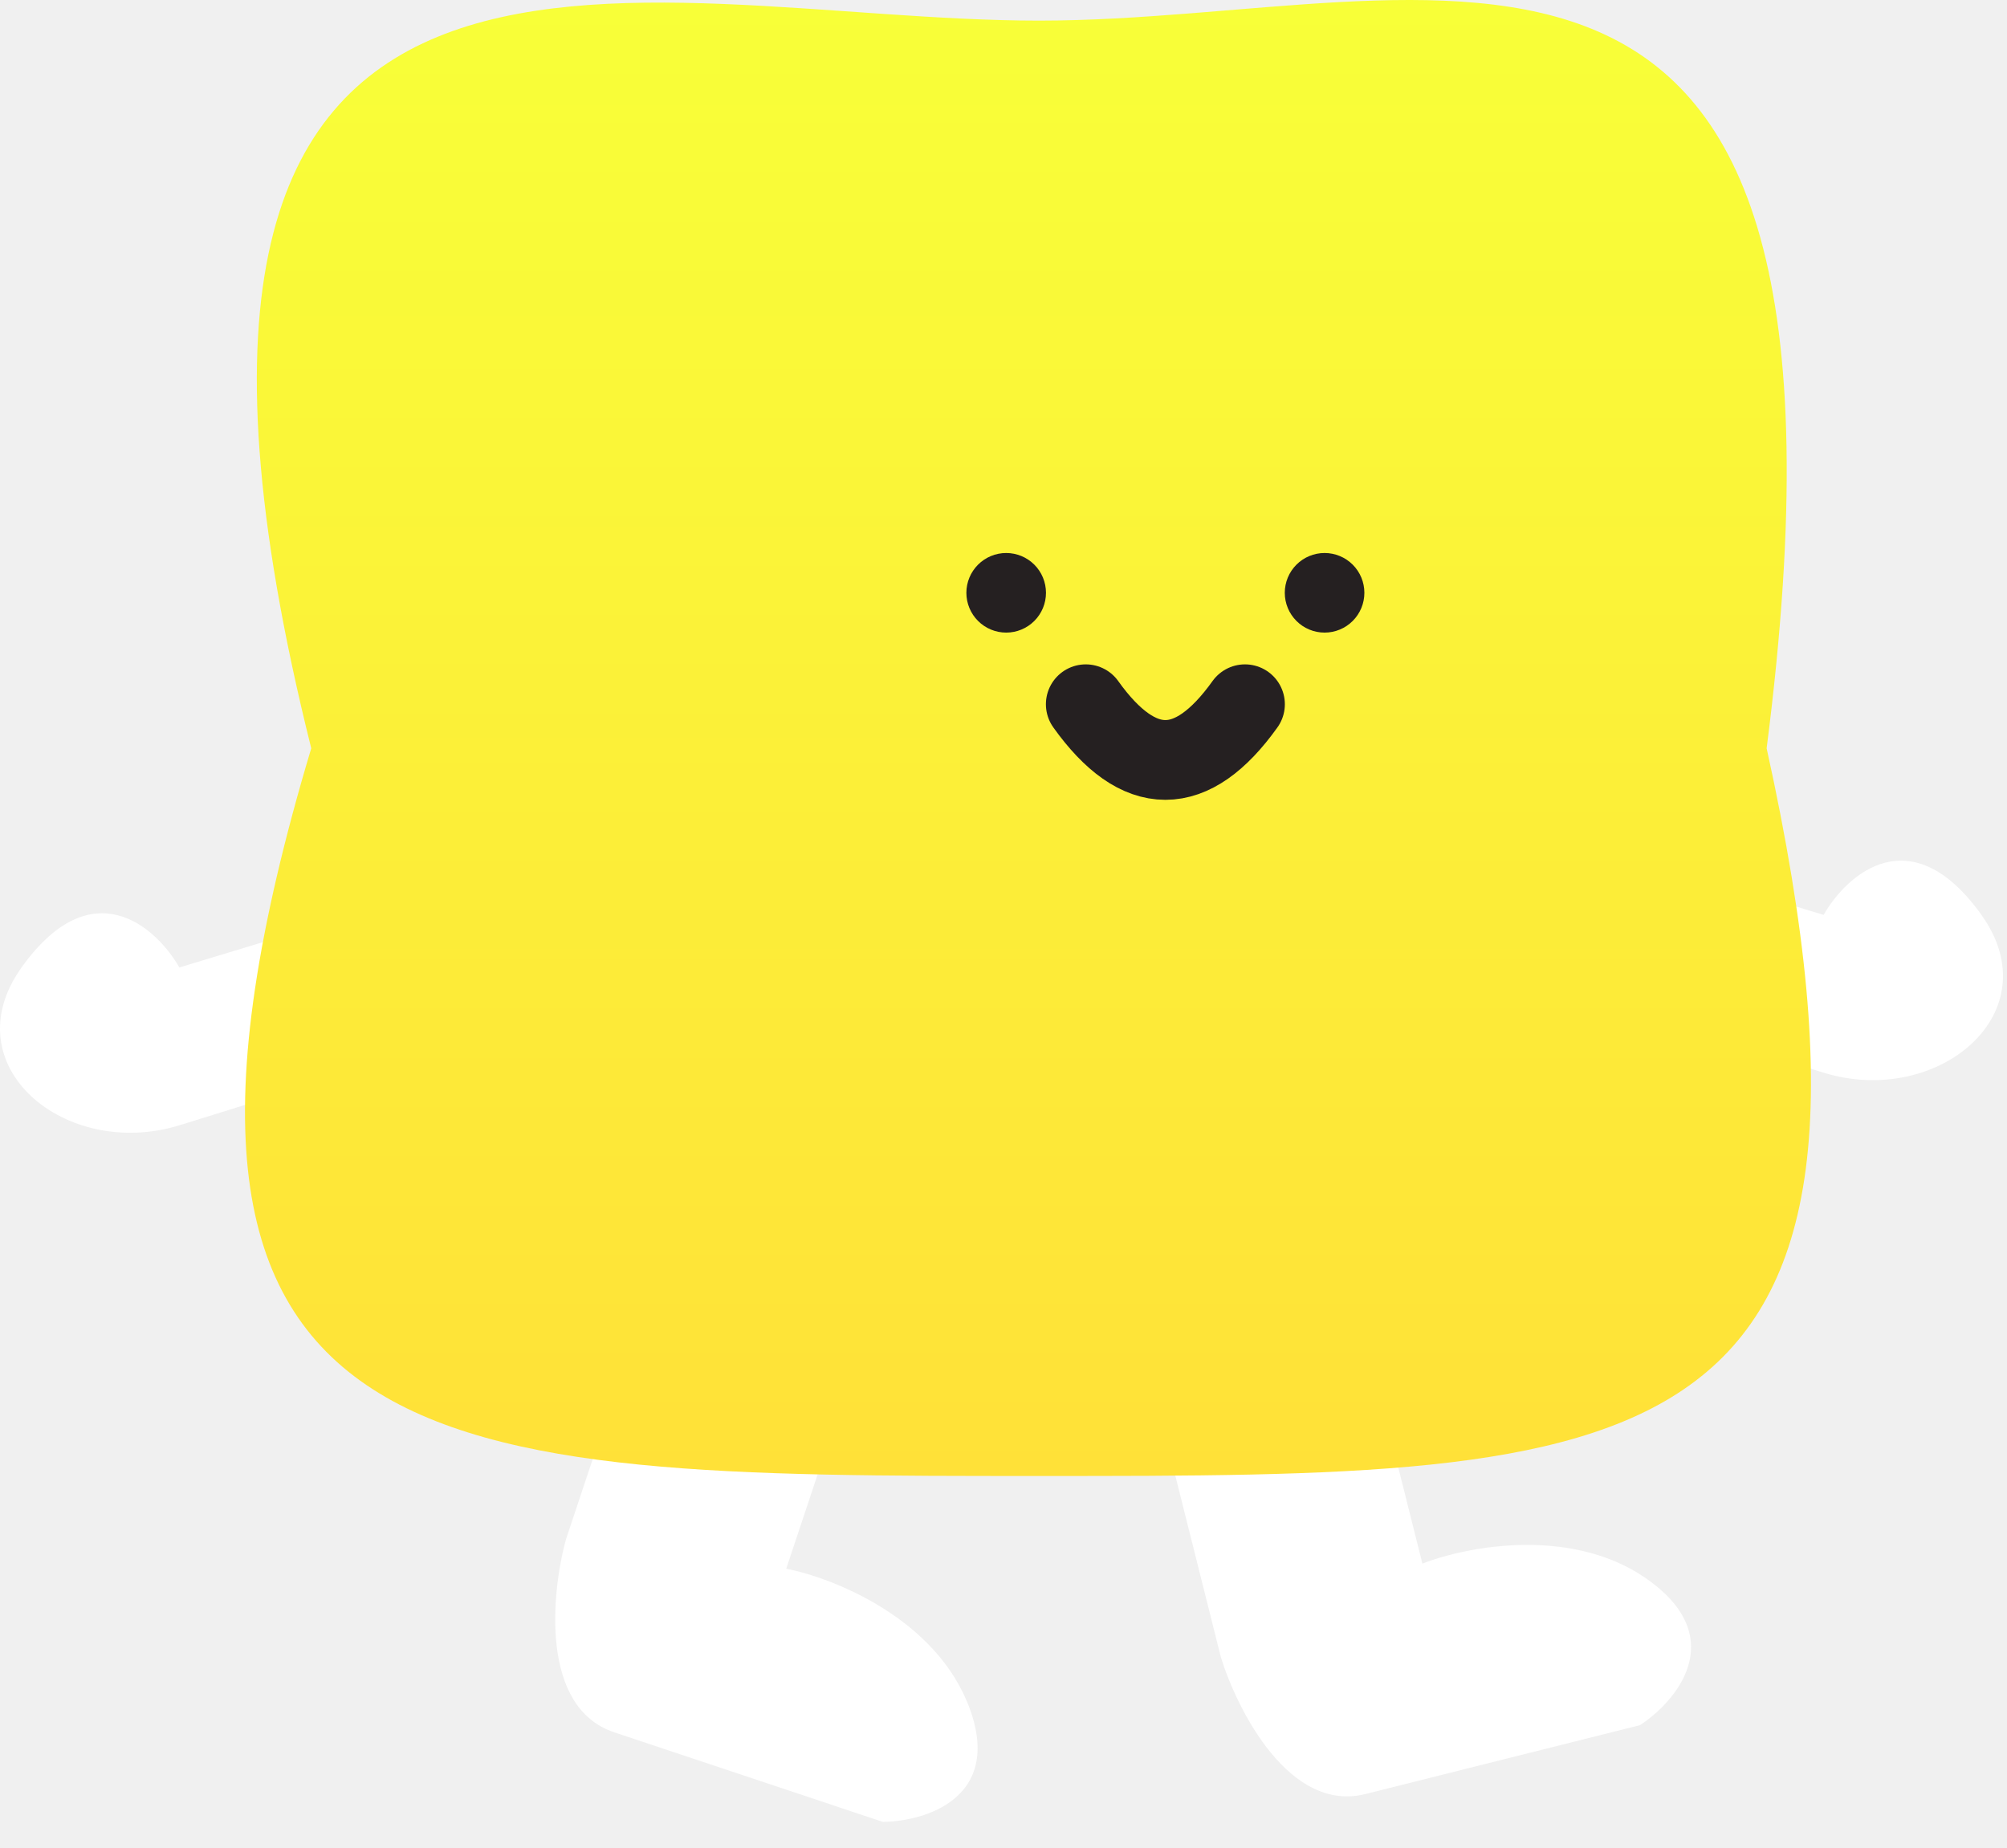
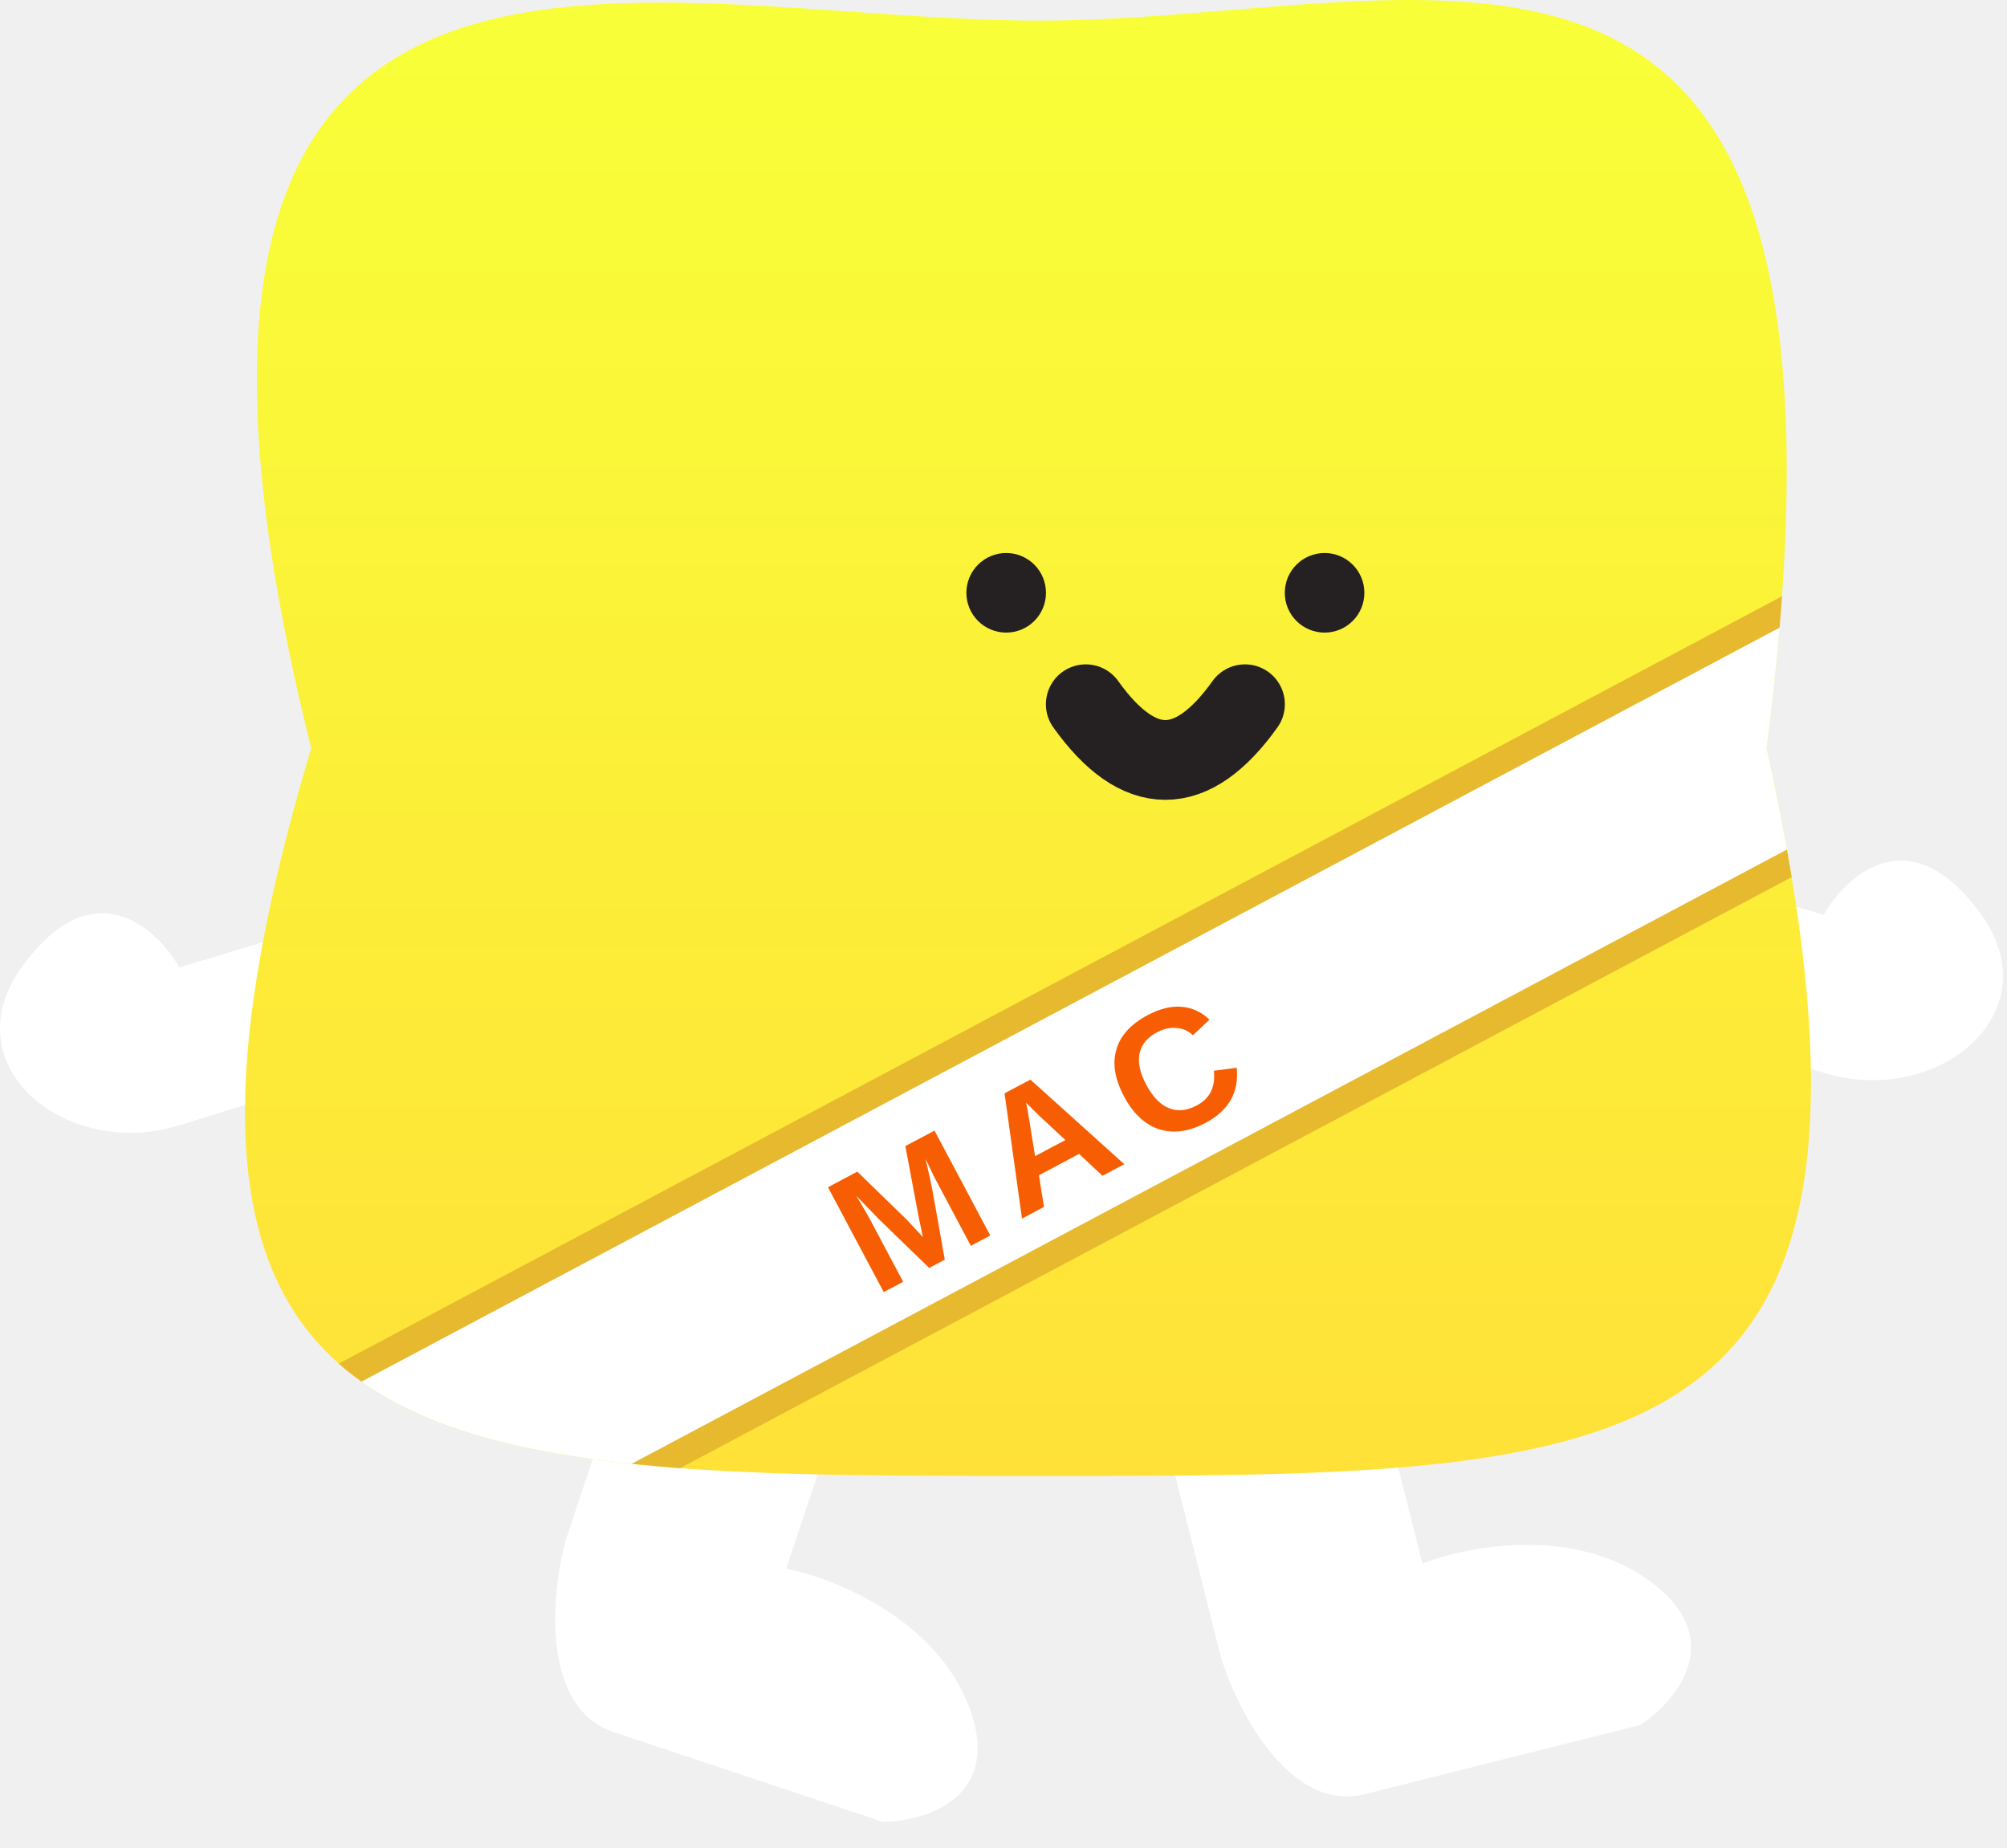
<svg xmlns="http://www.w3.org/2000/svg" width="151" height="139" viewBox="0 0 151 139" fill="none">
  <path id="Vector 10" d="M46.211 130.335C40.644 128.479 41.47 119.889 42.579 115.826L46.348 104.523L46.902 102.861L49.23 95.879L64.806 101.073L59.153 118.027C62.725 118.726 70.487 121.807 72.955 128.54C75.424 135.273 69.632 137.036 66.427 137.076L46.211 130.335Z" fill="white" />
  <path id="Vector 11" d="M102.723 134.982C97.03 136.411 93.109 128.724 91.859 124.702L88.959 113.145L88.533 111.446L86.742 104.308L102.667 100.312L107.017 117.646C110.404 116.315 118.605 114.739 124.307 119.089C130.009 123.438 126.073 128.039 123.392 129.796L102.723 134.982Z" fill="white" />
  <path id="Vector 6" d="M137.204 68.835L115.436 62.238L112.138 72.792C117.635 74.551 130.344 78.597 137.204 80.708C145.779 83.346 154.354 76.222 149.077 68.835C143.8 61.447 138.963 65.756 137.204 68.835Z" fill="white" />
  <path id="Vector 9" d="M13.494 72.792L35.262 66.196L38.56 76.75C33.063 78.509 20.354 82.555 13.494 84.666C4.919 87.304 -3.656 80.18 1.621 72.792C6.898 65.404 11.735 69.714 13.494 72.792Z" fill="white" />
  <path id="Ellipse 1" d="M132.916 56.301C145 111.051 123.681 111.051 78.166 111.051C32.652 111.051 7 111.051 23.417 56.301C6 -13.448 47.929 1.552 78.166 1.552C108.404 1.552 142 -14.448 132.916 56.301Z" fill="url(#rgY)" />
+   <clipPath id="sh">
+     <path d="M132.916 56.301C145 111.051 123.681 111.051 78.166 111.051C32.652 111.051 7 111.051 23.417 56.301C6 -13.448 47.929 1.552 78.166 1.552C108.404 1.552 142 -14.448 132.916 56.301Z" />
+   </clipPath>
+   <g clip-path="url(#sh)">
+     <g transform="rotate(-28 78 86)">
+       <rect x="8" y="77" width="140" height="17" fill="#fff" />
+       <rect x="8" y="77" width="140" height="17" fill="none" stroke="#E7B92E" stroke-width="2" />
+       <text x="78" y="90.5" text-anchor="middle" font-family="Urbanist,Arial,sans-serif" font-weight="900" font-size="13" letter-spacing="1.5" fill="#F75E03">MAC</text>
+     </g>
+   </g>
  <g id="Group 3">
    <path d="M75.702 41.607C76.496 41.607 77.258 41.923 77.819 42.484C78.381 43.046 78.696 43.807 78.696 44.602C78.696 45.396 78.381 46.157 77.819 46.719C77.258 47.281 76.496 47.596 75.702 47.596C74.908 47.596 74.146 47.281 73.585 46.719C73.023 46.157 72.707 45.396 72.707 44.602C72.707 43.807 73.023 43.046 73.585 42.484C74.146 41.923 74.908 41.607 75.702 41.607Z" fill="#252021" />
    <path d="M99.657 41.607C100.451 41.607 101.213 41.923 101.774 42.484C102.336 43.046 102.651 43.807 102.651 44.602C102.651 45.396 102.336 46.157 101.774 46.719C101.213 47.281 100.451 47.596 99.657 47.596C98.863 47.596 98.101 47.281 97.54 46.719C96.978 46.157 96.663 45.396 96.663 44.602C96.663 43.807 96.978 43.046 97.54 42.484C98.101 41.923 98.863 41.607 99.657 41.607Z" fill="#252021" />
    <path d="M81.69 52.986C85.683 58.575 89.675 58.575 93.668 52.986" stroke="#252021" stroke-width="6" stroke-linecap="round" />
  </g>
  <defs>
    <linearGradient id="rgY" x1="77.342" y1="0" x2="77.342" y2="111.051" gradientUnits="userSpaceOnUse">
      <stop stop-color="#F8FF38" />
      <stop offset="1" stop-color="#FFE138" />
    </linearGradient>
  </defs>
</svg>
